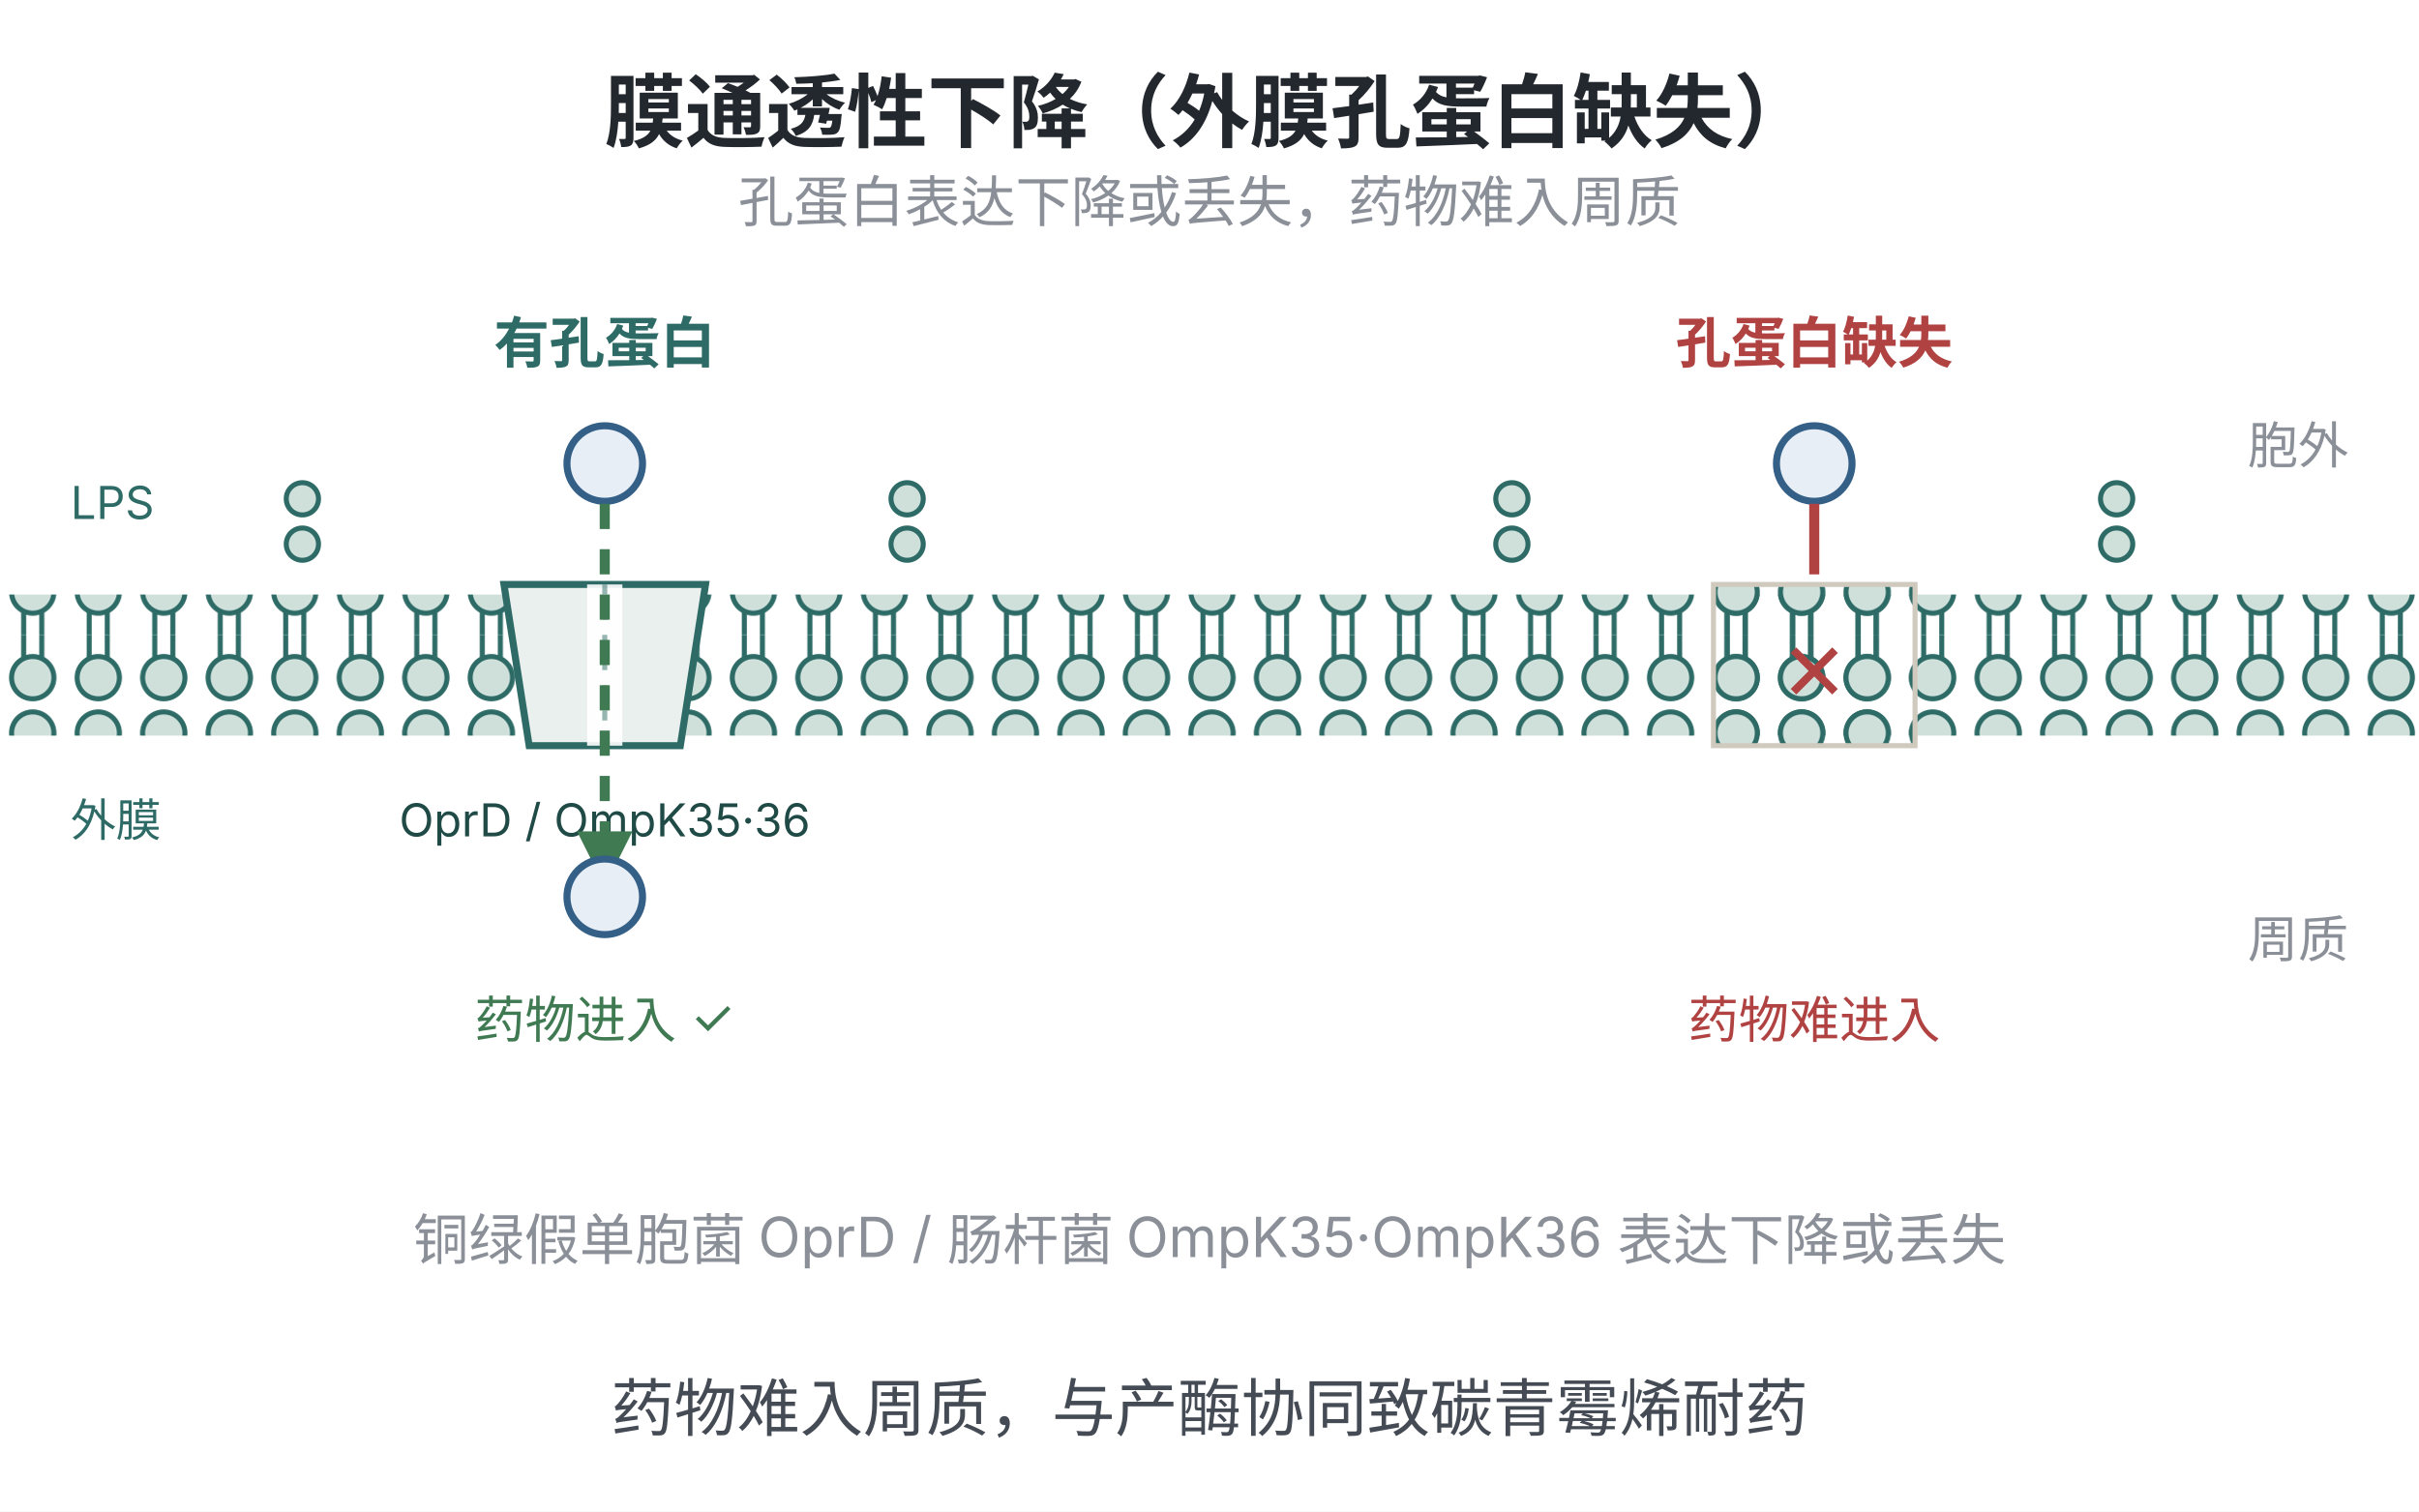
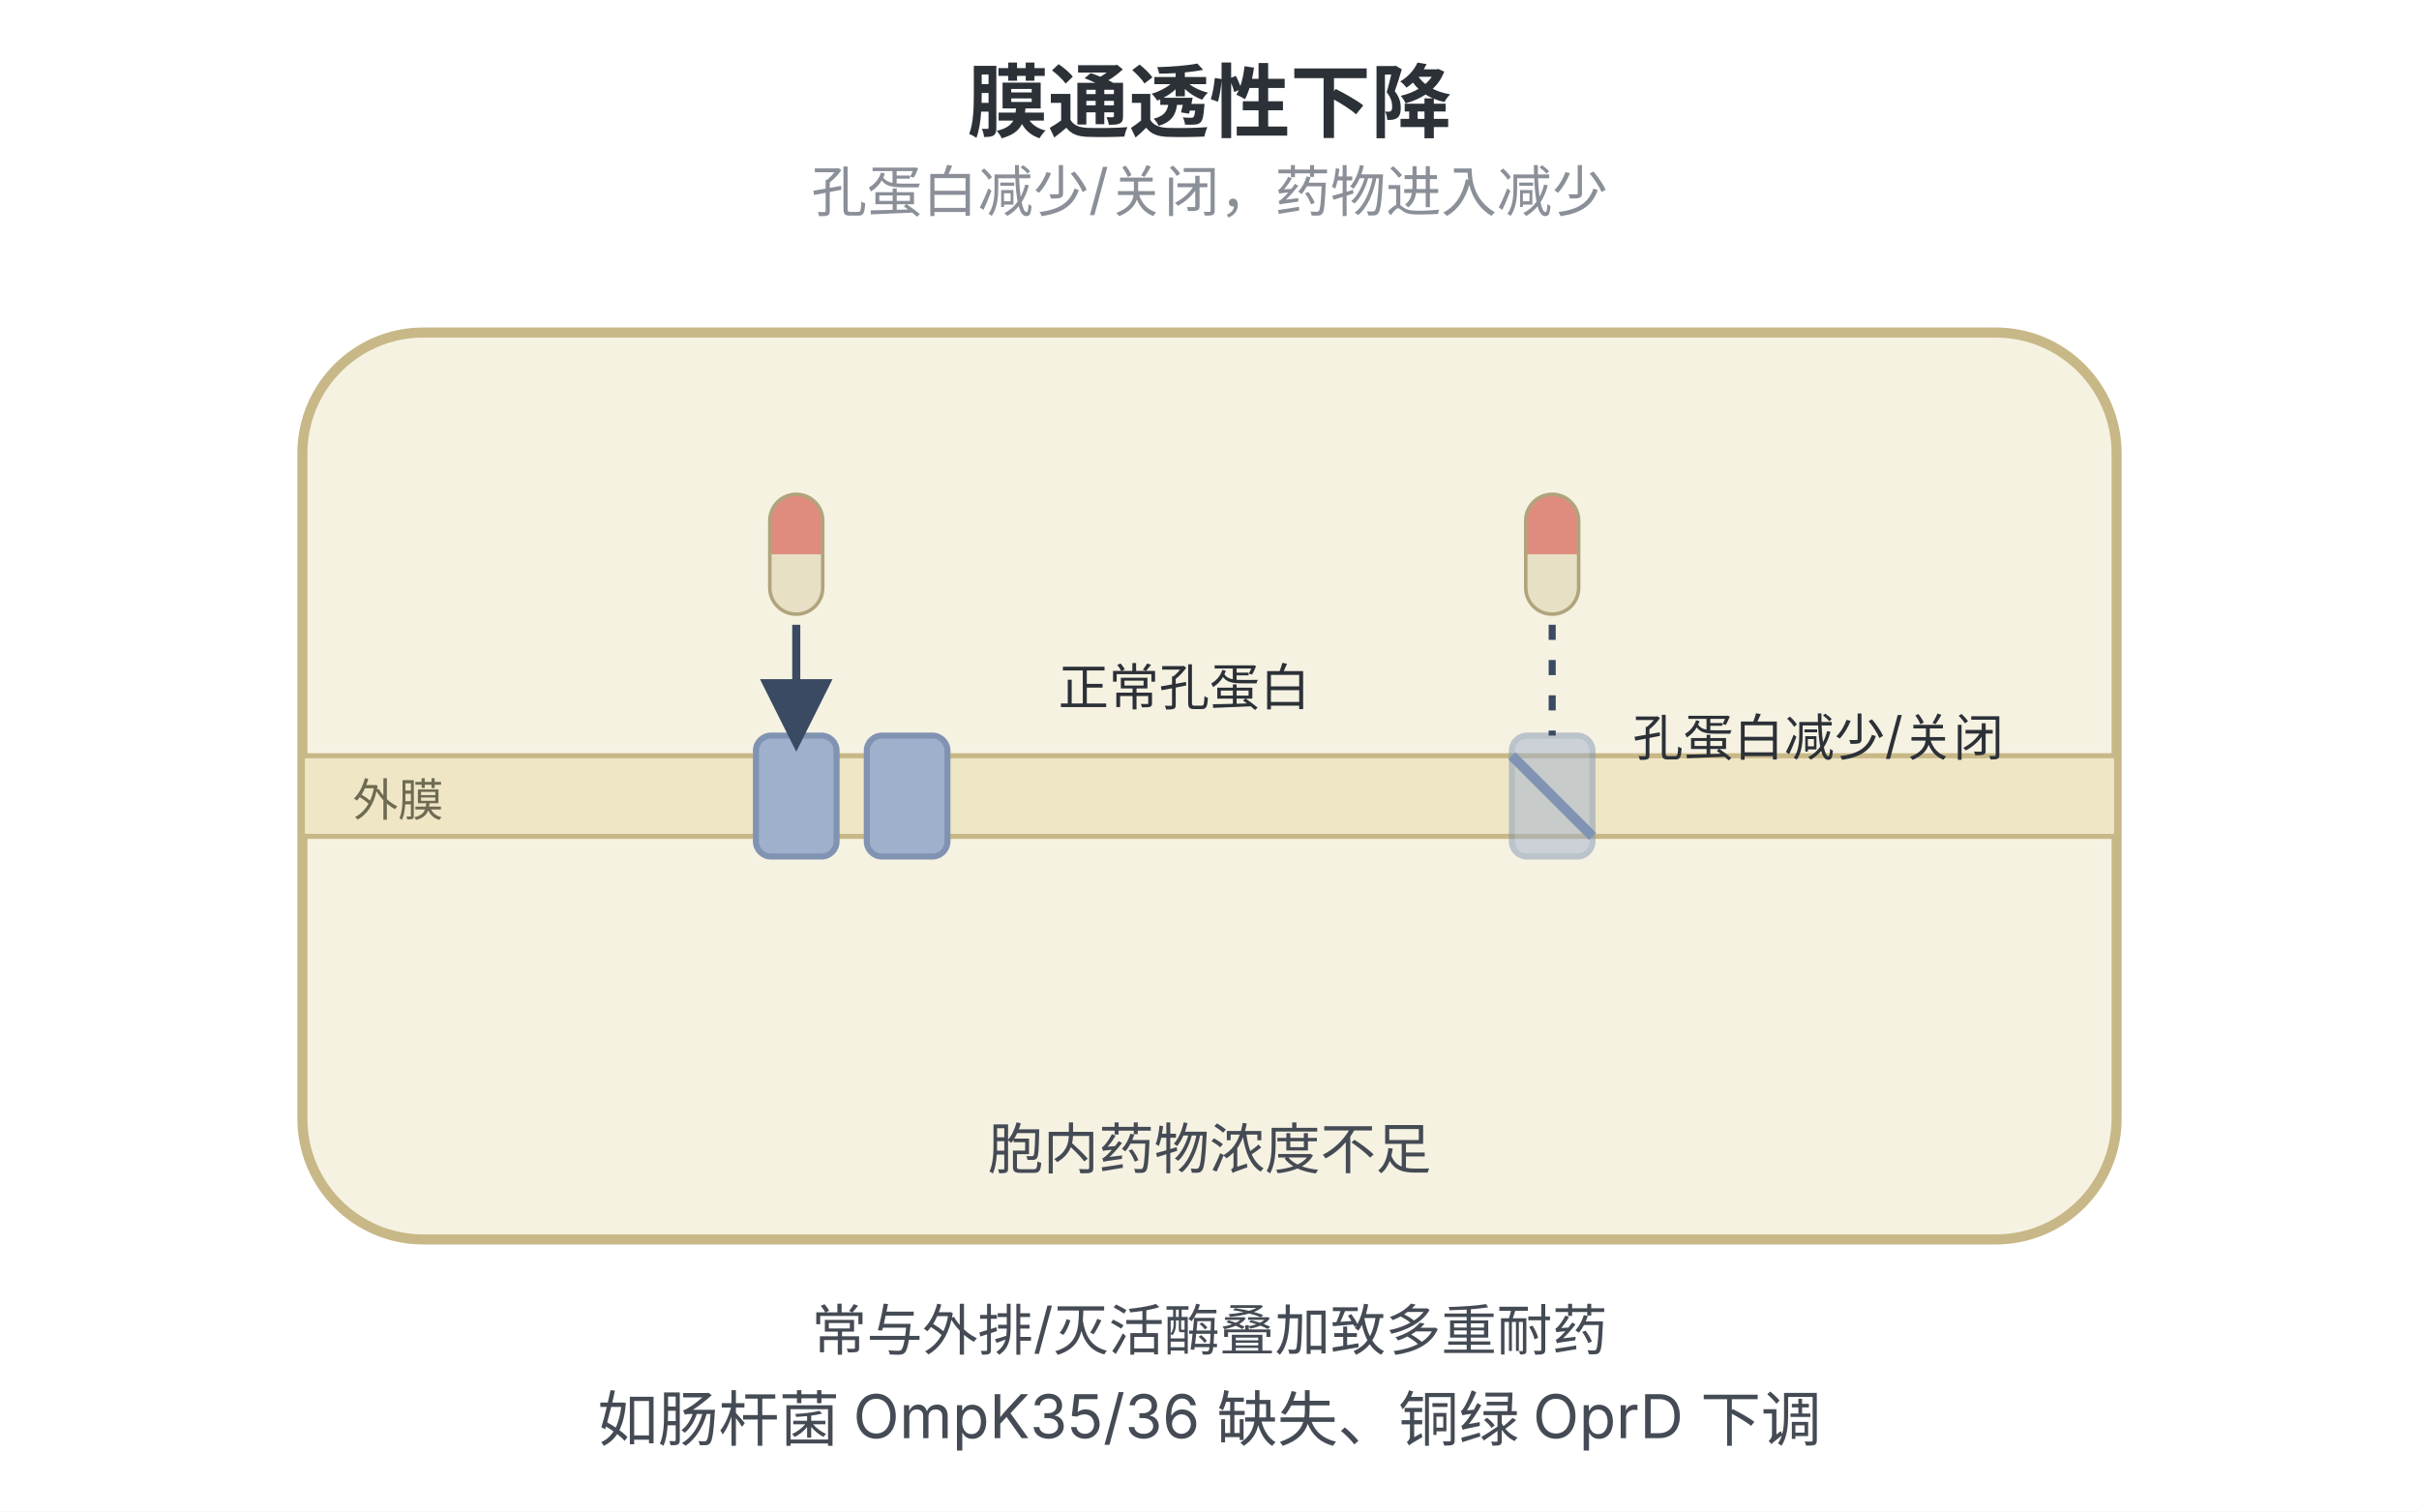
<svg xmlns="http://www.w3.org/2000/svg" viewBox="0 0 480 300" font-family="-apple-system,'PingFang SC','Microsoft YaHei',sans-serif">
  <defs>
-     <pattern id="peBi" width="13" height="28" patternUnits="userSpaceOnUse">
-       <circle cx="6.5" cy="5.5" r="4.2" fill="#cfe0db" stroke="#2e6b66" stroke-width="1" />
-       <line x1="4.7" y1="9.5" x2="4.7" y2="14" stroke="#2e6b66" stroke-width="1" />
-       <line x1="8.3" y1="9.5" x2="8.3" y2="14" stroke="#2e6b66" stroke-width="1" />
-       <line x1="4.7" y1="14" x2="4.7" y2="18.5" stroke="#2e6b66" stroke-width="1" />
-       <line x1="8.3" y1="14" x2="8.3" y2="18.5" stroke="#2e6b66" stroke-width="1" />
-       <circle cx="6.5" cy="22.5" r="4.2" fill="#cfe0db" stroke="#2e6b66" stroke-width="1" />
-     </pattern>
+     <clipPath id="cap">
+       <rect x="-17" y="-7.5" width="34" height="15" rx="7.5" />
+     </clipPath>
+     <marker id="arr" markerWidth="9" markerHeight="9" refX="7" refY="4.5" orient="auto">
+       <path d="M0,0 L9,4.5 L0,9 z" fill="#3a4a63" />
+     </marker>
+     <marker id="arrG" markerWidth="9" markerHeight="9" refX="7" refY="4.5" orient="auto">
+       <path d="M0,0 L9,4.5 L0,9 z" fill="#3f7a52" />
+     </marker>
  </defs>
  <rect width="480" height="300" fill="#ffffff" />
-   <text x="240" y="28" text-anchor="middle" font-size="16" font-weight="700" fill="#23272e">膜通透性下降（外膜孔蛋白缺失）</text>
-   <text x="240" y="44" text-anchor="middle" font-size="11" fill="#8a8f98">孔蛋白表达下降或丢失，药物难入周质</text>
-   <text x="466" y="92" text-anchor="end" font-size="10" fill="#8a8f98">胞外</text>
-   <text x="466" y="190" text-anchor="end" font-size="10" fill="#8a8f98">周质</text>
-   <g stroke="#2e6b66" stroke-width="1" fill="#cfe0db">
-     <circle cx="60" cy="108" r="3.2" />
-     <circle cx="60" cy="99" r="3.2" />
-     <circle cx="180" cy="108" r="3.2" />
-     <circle cx="180" cy="99" r="3.2" />
-     <circle cx="300" cy="108" r="3.2" />
-     <circle cx="300" cy="99" r="3.2" />
-     <circle cx="420" cy="108" r="3.2" />
-     <circle cx="420" cy="99" r="3.2" />
+   <text x="240" y="26" font-size="16" fill="#2c3138" text-anchor="middle" font-weight="700">膜通透性下降</text>
+   <text x="240" y="42" font-size="11" fill="#8a8f98" text-anchor="middle">孔蛋白减少/关闭，药物进入减少</text>
+   <rect x="60" y="66" width="360" height="180" rx="24" fill="#f6f2e2" stroke="#c8b887" stroke-width="2" />
+   <rect x="60" y="150" width="360" height="16" fill="#efe6c6" stroke="#c8b887" />
+   <text x="70" y="162" font-size="9" fill="#6e6b52" text-anchor="start">外膜</text>
+   <g fill="#9fb0cc" stroke="#8093b3" stroke-width="1.2">
+     <rect x="150" y="146" width="16" height="24" rx="3" />
+     <rect x="172" y="146" width="16" height="24" rx="3" />
  </g>
-   <text x="14" y="103" font-size="9" fill="#2e6b66">LPS</text>
-   <rect x="0" y="118" width="480" height="28" fill="url(#peBi)" />
-   <text x="14" y="166" font-size="9" fill="#2e6b66">外膜</text>
-   <text x="120" y="72" text-anchor="middle" font-size="11" font-weight="700" fill="#2e6b66">有孔蛋白</text>
-   <path d="M100,116 h40 l-5,32 h-30 z" fill="#e9f0ee" stroke="#2e6b66" stroke-width="1.4" />
-   <path d="M120,116 v32" stroke="#ffffff" stroke-width="7" opacity="0.9" />
-   <path d="M120,116 v32" stroke="#2e6b66" stroke-width="1" stroke-dasharray="2 3" opacity="0.5" />
-   <text x="120" y="166" text-anchor="middle" font-size="9" fill="#1f4a46">OprD / OmpK35·36</text>
-   <circle cx="120" cy="92" r="7.5" fill="#e7eef6" stroke="#345f86" stroke-width="1.4" />
-   <line x1="120" y1="100" x2="120" y2="170" stroke="#3f7a52" stroke-width="2" stroke-dasharray="5 4" />
-   <polygon points="120,176 114.5,165 125.5,165" fill="#3f7a52" />
-   <circle cx="120" cy="178" r="7.5" fill="#e7eef6" stroke="#345f86" stroke-width="1.4" />
-   <text x="120" y="206" text-anchor="middle" font-size="10" fill="#3f7a52">药物进入 ✓</text>
-   <text x="360" y="72" text-anchor="middle" font-size="11" font-weight="700" fill="#b04242">孔蛋白缺失</text>
-   <path d="M340,116 h40 v32 h-40 z" fill="url(#peBi)" stroke="#cfcabd" stroke-width="1" />
-   <circle cx="360" cy="92" r="7.5" fill="#e7eef6" stroke="#345f86" stroke-width="1.4" />
-   <line x1="360" y1="100" x2="360" y2="114" stroke="#b04242" stroke-width="2" />
-   <text x="360" y="139" text-anchor="middle" font-size="16" fill="#b04242" font-weight="700">✕</text>
-   <text x="360" y="206" text-anchor="middle" font-size="10" fill="#b04242">药物难进入</text>
-   <text x="240" y="250" text-anchor="middle" font-size="11" fill="#8a8f98">铜绿假单胞菌 OprD / 肠杆菌 OmpK35·OmpK36 表达下降或丢失</text>
-   <text x="240" y="284" text-anchor="middle" font-size="12.5" fill="#454b54">药物难入周质，与产酶协同致碳青霉烯耐药</text>
+   <text x="210" y="140" font-size="10" fill="#2c3138" text-anchor="start">正常孔蛋白</text>
+   <g transform="translate(158,110) rotate(90) scale(0.7)">
+     <rect x="-17" y="-7.5" width="34" height="15" rx="7.5" fill="#e7e0c5" />
+     <rect x="-17" y="-7.5" width="17" height="15" fill="#df8c7e" clip-path="url(#cap)" />
+     <rect x="-17" y="-7.5" width="34" height="15" rx="7.5" fill="none" stroke="#b0a47c" stroke-width="1" />
+   </g>
+   <line x1="158" y1="124" x2="158" y2="146" stroke="#3a4a63" stroke-width="1.6" marker-end="url(#arr)" />
+   <g fill="#9fb0cc" stroke="#8093b3" stroke-width="1.2" opacity="0.5">
+     <rect x="300" y="146" width="16" height="24" rx="3" />
+   </g>
+   <line x1="300" y1="150" x2="316" y2="166" stroke="#8093b3" stroke-width="2" />
+   <text x="324" y="150" font-size="10" fill="#2c3138" text-anchor="start">孔蛋白减少/关闭</text>
+   <g transform="translate(308,110) rotate(90) scale(0.7)">
+     <rect x="-17" y="-7.5" width="34" height="15" rx="7.5" fill="#e7e0c5" />
+     <rect x="-17" y="-7.5" width="17" height="15" fill="#df8c7e" clip-path="url(#cap)" />
+     <rect x="-17" y="-7.5" width="34" height="15" rx="7.5" fill="none" stroke="#b0a47c" stroke-width="1" />
+   </g>
+   <line x1="308" y1="124" x2="308" y2="146" stroke="#3a4a63" stroke-width="1.4" stroke-dasharray="3 4" />
+   <text x="240" y="232" font-size="11" fill="#454b54" text-anchor="middle">胞内药物浓度不足</text>
+   <text x="240" y="268" font-size="11" fill="#454b54" text-anchor="middle">常与外排/灭活酶叠加致多重耐药</text>
+   <text x="240" y="286" font-size="12" fill="#454b54" text-anchor="middle">如肠杆菌 OmpK35/36 缺失、铜绿 OprD 下调</text>
</svg>
